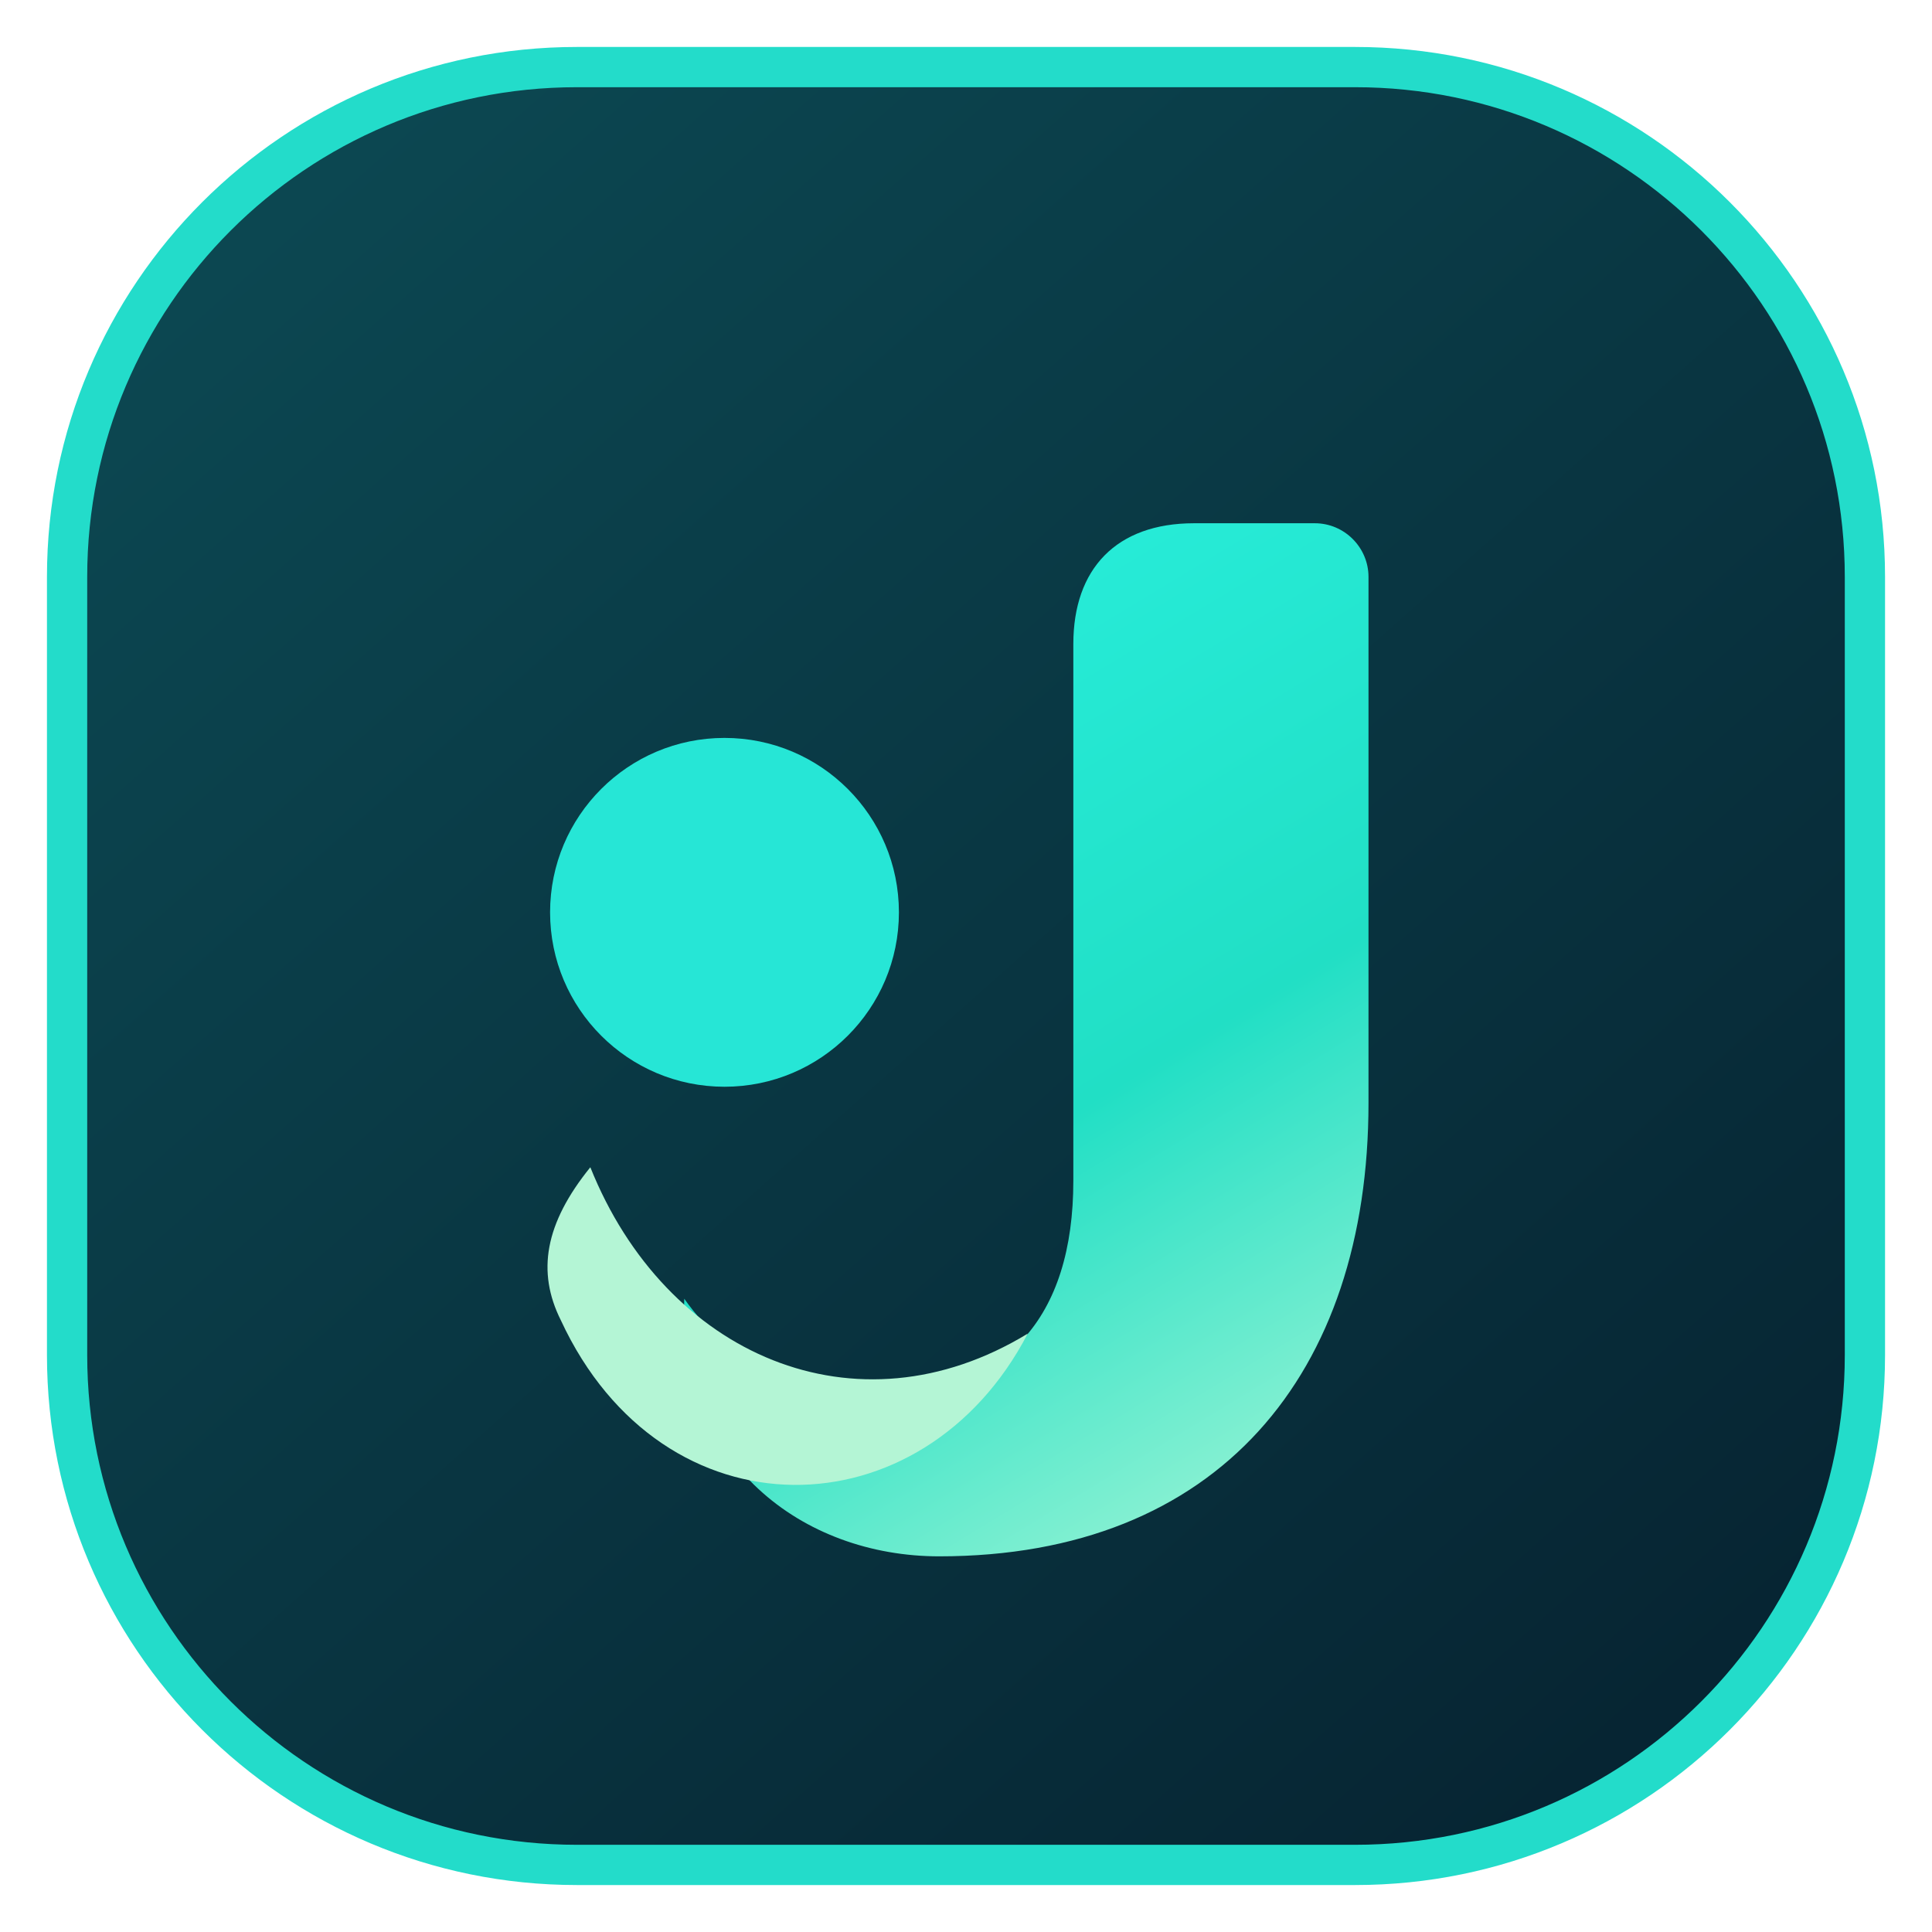
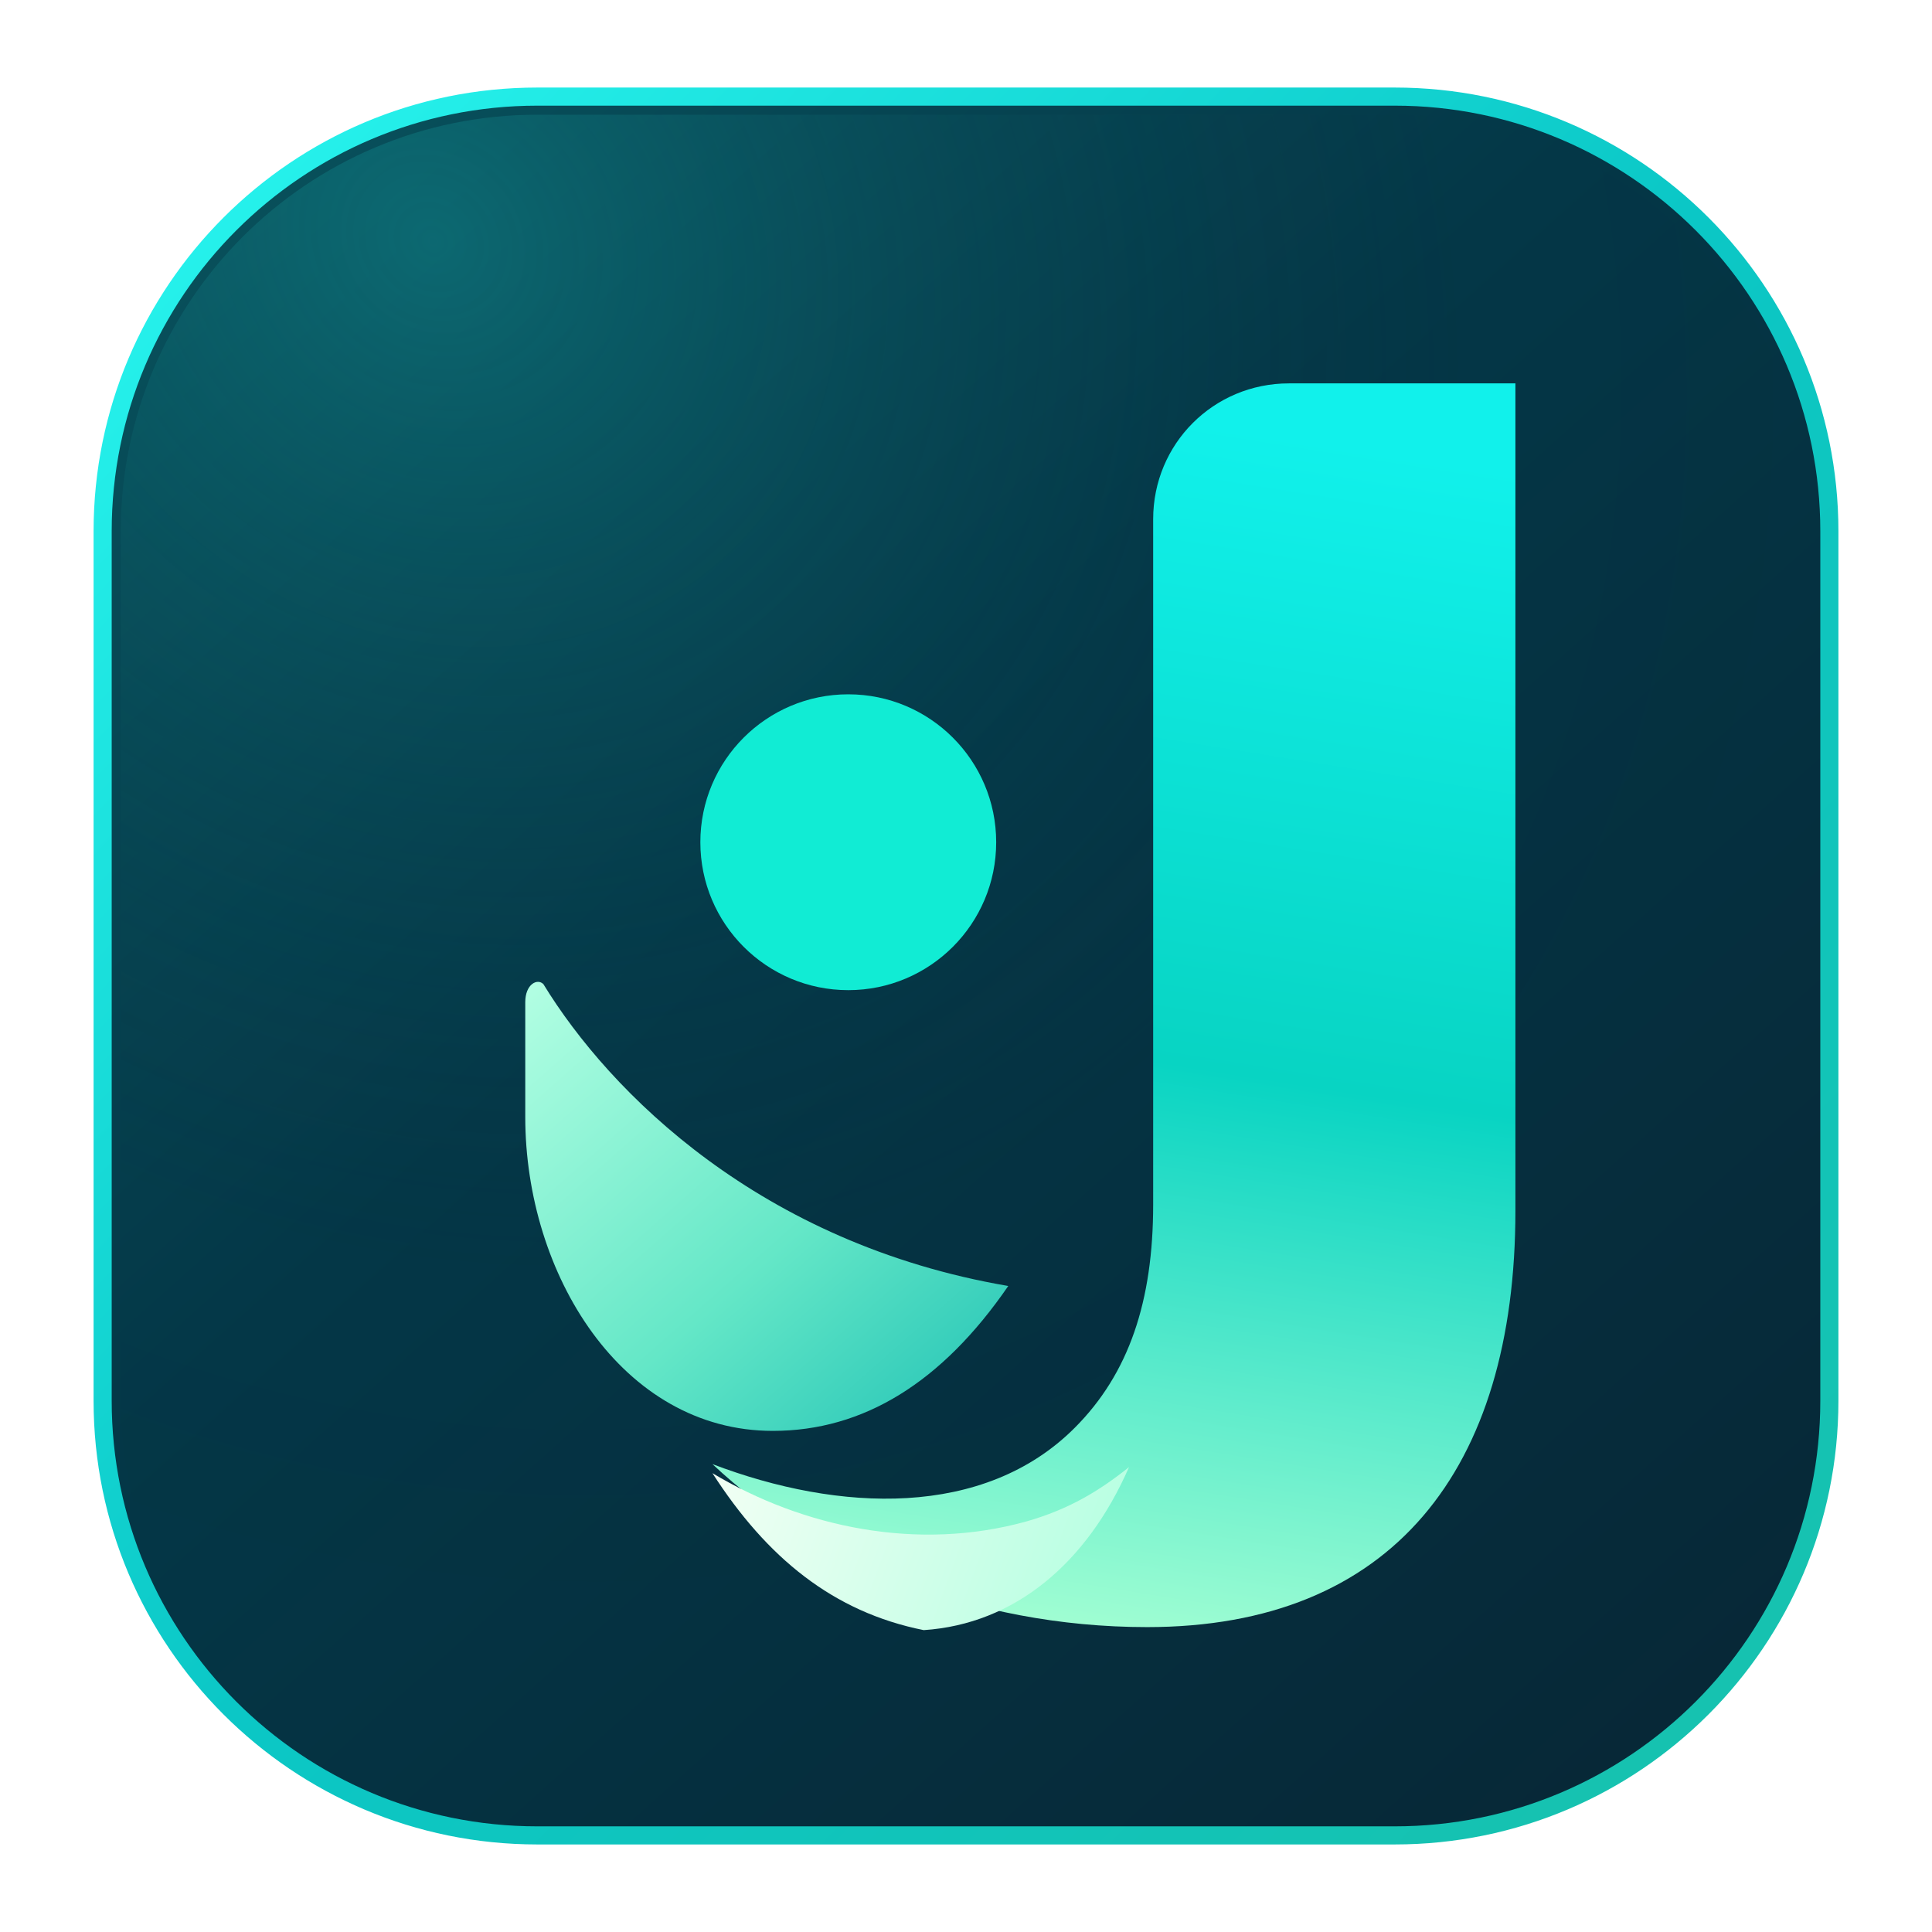
- <svg xmlns="http://www.w3.org/2000/svg" width="72" height="72" viewBox="0 0 72 72" fill="none">
+ <svg xmlns="http://www.w3.org/2000/svg" width="320" height="320" viewBox="0 0 320 320" role="img" aria-label="Jynlo">
  <defs>
-     <linearGradient id="jynlo-tile" x1="9" y1="6" x2="64" y2="68" gradientUnits="userSpaceOnUse">
-       <stop stop-color="#0c4852" />
-       <stop offset="1" stop-color="#062331" />
+     <linearGradient id="tile" x1="36" y1="26" x2="290" y2="310" gradientUnits="userSpaceOnUse">
+       <stop stop-color="#08515c" />
+       <stop offset=".39" stop-color="#043747" />
+       <stop offset="1" stop-color="#072635" />
    </linearGradient>
-     <linearGradient id="jynlo-mark" x1="29" y1="18" x2="52" y2="56" gradientUnits="userSpaceOnUse">
-       <stop stop-color="#29f1e0" />
-       <stop offset=".58" stop-color="#21dfc5" />
-       <stop offset="1" stop-color="#a1f5d5" />
+     <radialGradient id="tile-glow" cx="0" cy="0" r="1" gradientTransform="translate(73 41) rotate(45) scale(255 230)" gradientUnits="userSpaceOnUse">
+       <stop stop-color="#159d9f" stop-opacity=".36" />
+       <stop offset=".7" stop-color="#072d3c" stop-opacity=".02" />
+       <stop offset="1" stop-color="#051d2c" stop-opacity="0" />
+     </radialGradient>
+     <linearGradient id="frame" x1="19" y1="20" x2="308" y2="300" gradientUnits="userSpaceOnUse">
+       <stop stop-color="#29f6f0" />
+       <stop offset=".49" stop-color="#0bc7c6" />
+       <stop offset="1" stop-color="#18c1ac" />
+     </linearGradient>
+     <linearGradient id="letter" x1="188" y1="68" x2="156" y2="269" gradientUnits="userSpaceOnUse">
+       <stop stop-color="#11f1eb" />
+       <stop offset=".52" stop-color="#08d4c3" />
+       <stop offset="1" stop-color="#a5ffd3" />
+     </linearGradient>
+     <linearGradient id="motion" x1="90" y1="159" x2="164" y2="243" gradientUnits="userSpaceOnUse">
+       <stop stop-color="#b4ffe3" />
+       <stop offset=".55" stop-color="#64e7c7" />
+       <stop offset="1" stop-color="#1dc0b4" />
+     </linearGradient>
+     <linearGradient id="swoosh" x1="116" y1="247" x2="187" y2="273" gradientUnits="userSpaceOnUse">
+       <stop stop-color="#f2fff4" />
+       <stop offset="1" stop-color="#b1ffe0" />
    </linearGradient>
  </defs>
-   <rect x="2.5" y="2.5" width="67" height="67" rx="19" fill="url(#jynlo-tile)" stroke="#23dcca" stroke-width="1.5" />
-   <path d="M49 19.5H44.5C41.6 19.5 40 21.2 40 24V44C40 49.1 37.5 52 32.5 52C29.7 52 27.2 50.8 25.5 48.4C25.3 54.5 29.9 58 35 58C45.4 58 51 51.2 51 41.1V21.5C51 20.4 50.1 19.5 49 19.5Z" fill="url(#jynlo-mark)" />
-   <path d="M22 43.5C24.8 50.5 31.9 53.6 38.3 49.7C34.4 57.2 24.7 57.4 20.9 49.2C20 47.4 20.3 45.6 22 43.5Z" fill="#b4f5d5" />
-   <circle cx="27" cy="34" r="6.5" fill="#26e6d6" />
+   <rect x="17" y="16" width="286" height="288" rx="72" fill="url(#tile)" stroke="url(#frame)" stroke-width="3" />
+   <rect x="20" y="19" width="280" height="282" rx="69" fill="url(#tile-glow)" />
+   <path d="M191 86c0-12.5 10-22.5 22.5-22.5H251v137c0 43-20.5 69-61 69-29 0-55-11-72-27 21 8 45 9 60-6 9-9 13-21 13-37V86Z" fill="url(#letter)" />
+   <circle cx="140.5" cy="139.5" r="24.5" fill="#11ecd4" />
+   <path d="M90 163c11 18 36 43 77 50-11 16-24 24-39 24-25 0-41-26-41-52v-19c0-3 2-4 3-3Z" fill="url(#motion)" />
+   <path d="M118 244c15 9 34 13 52 8 7-2 12-5 17-9-7 16-19 26-34 27-15-3-26-12-35-26Z" fill="url(#swoosh)" />
</svg>
